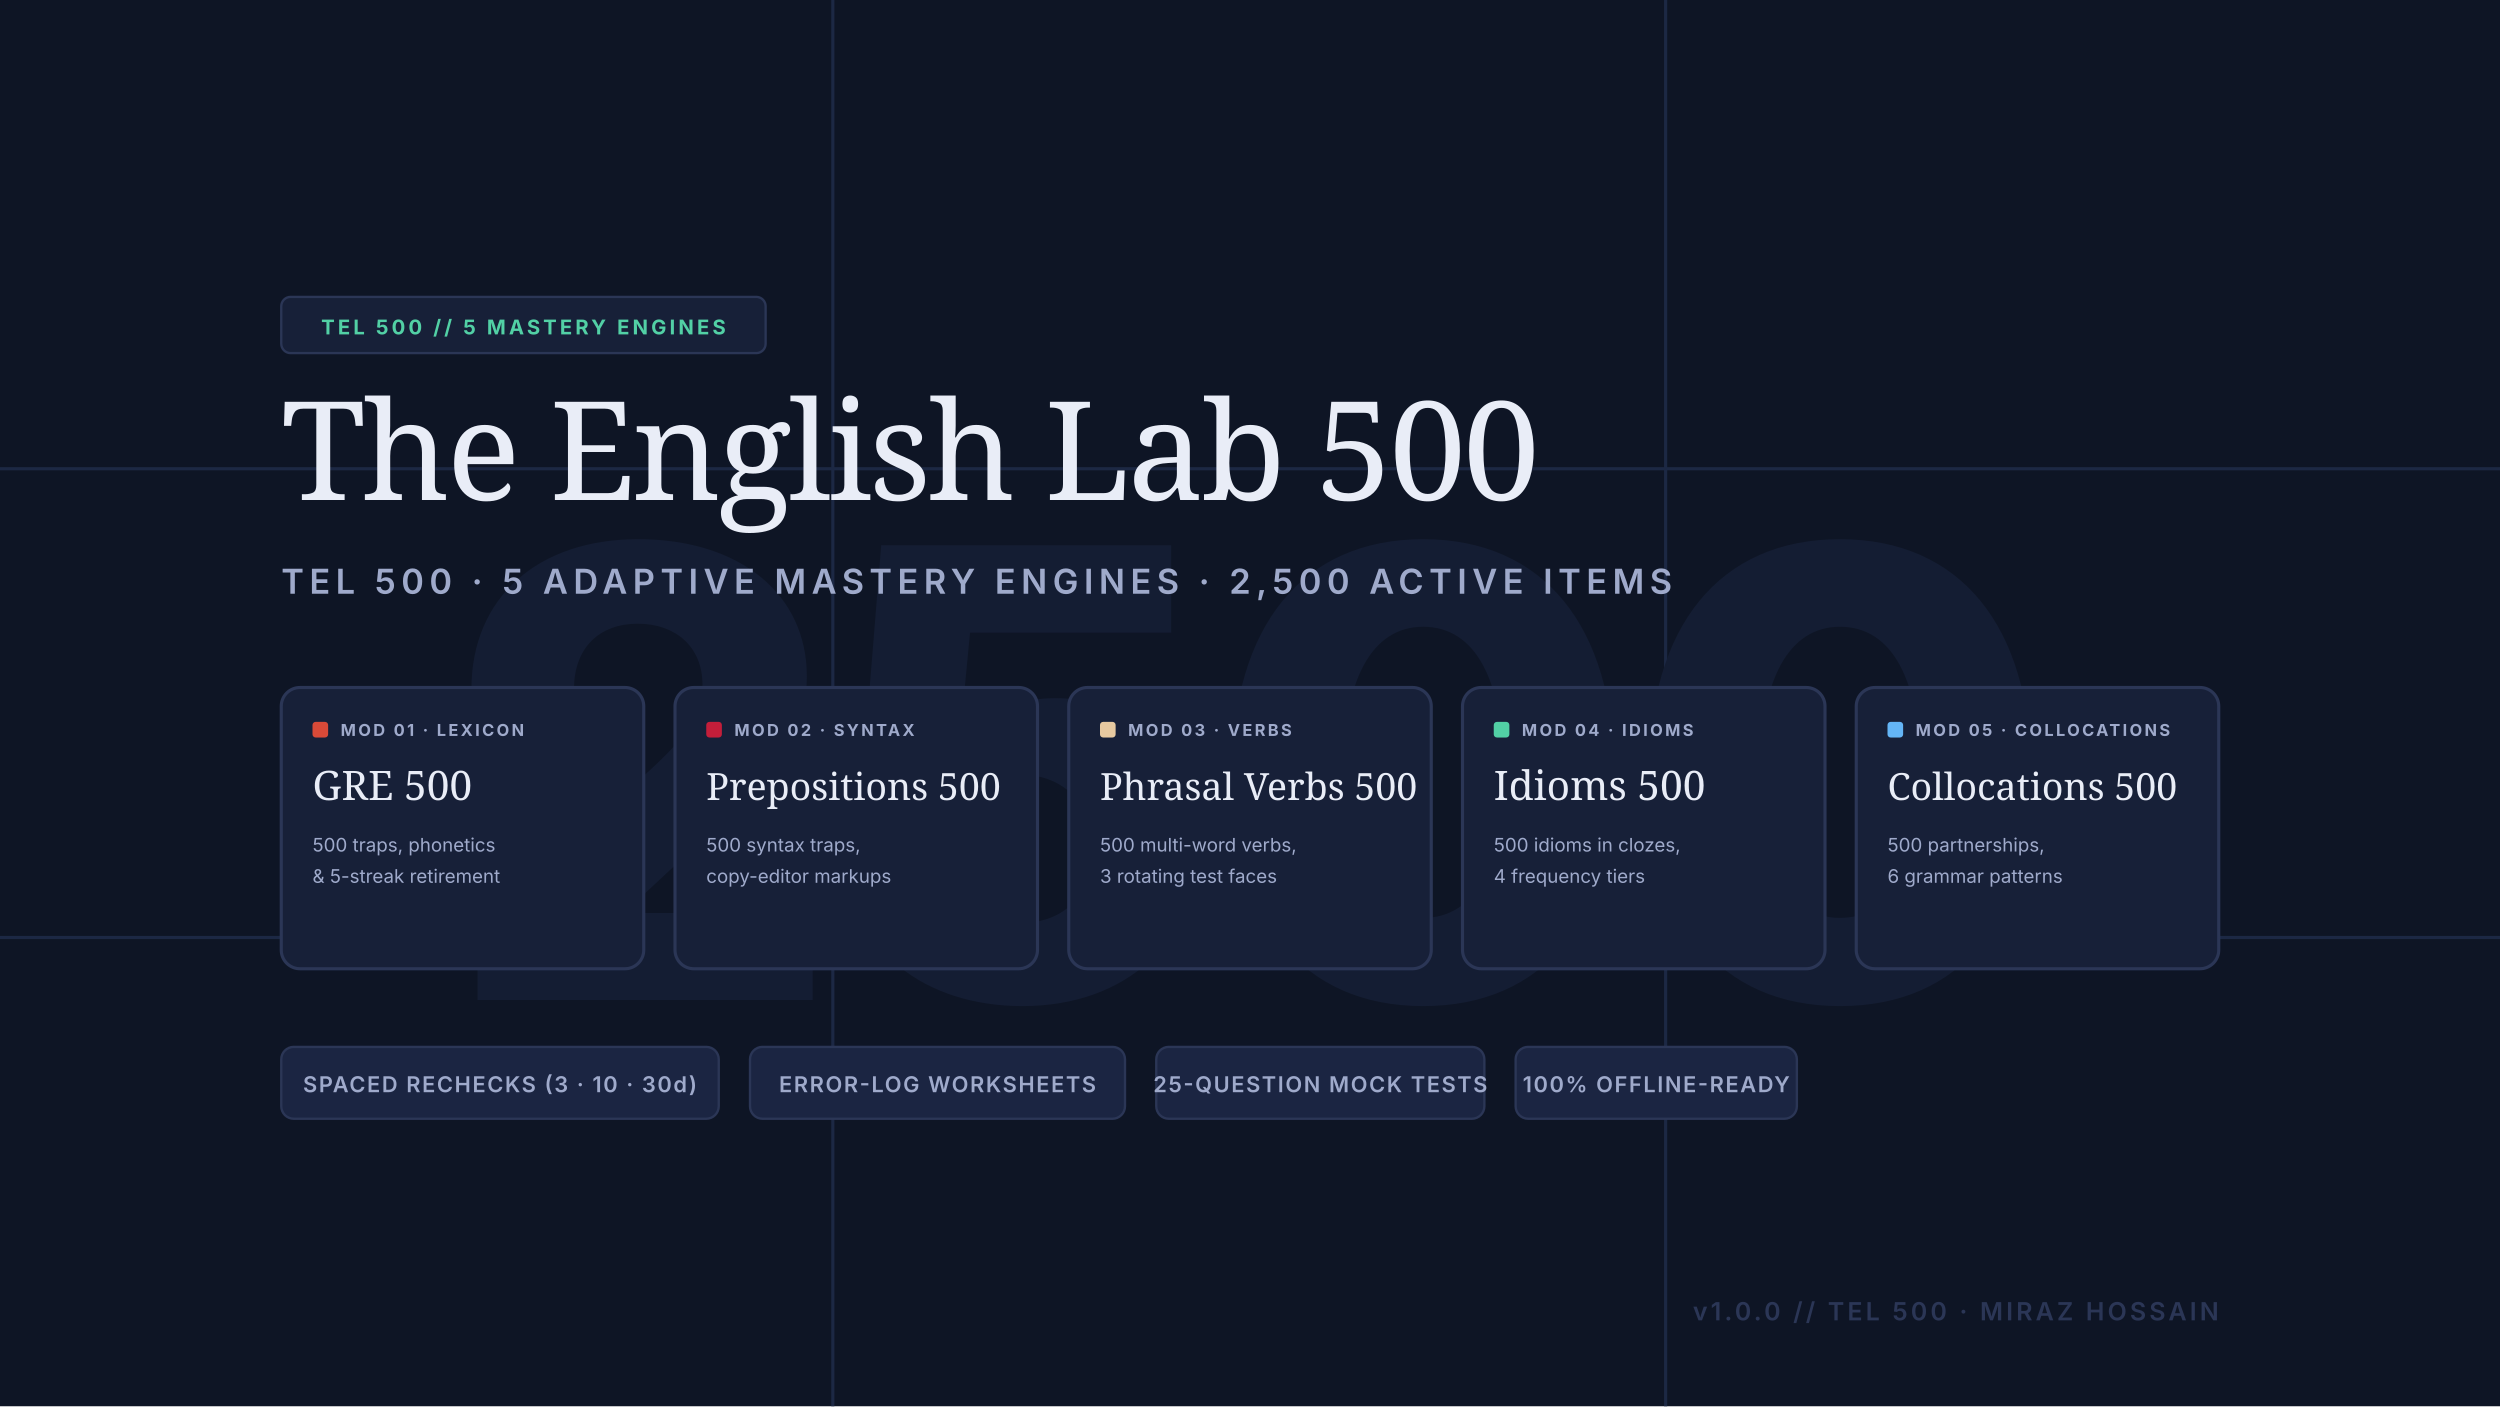
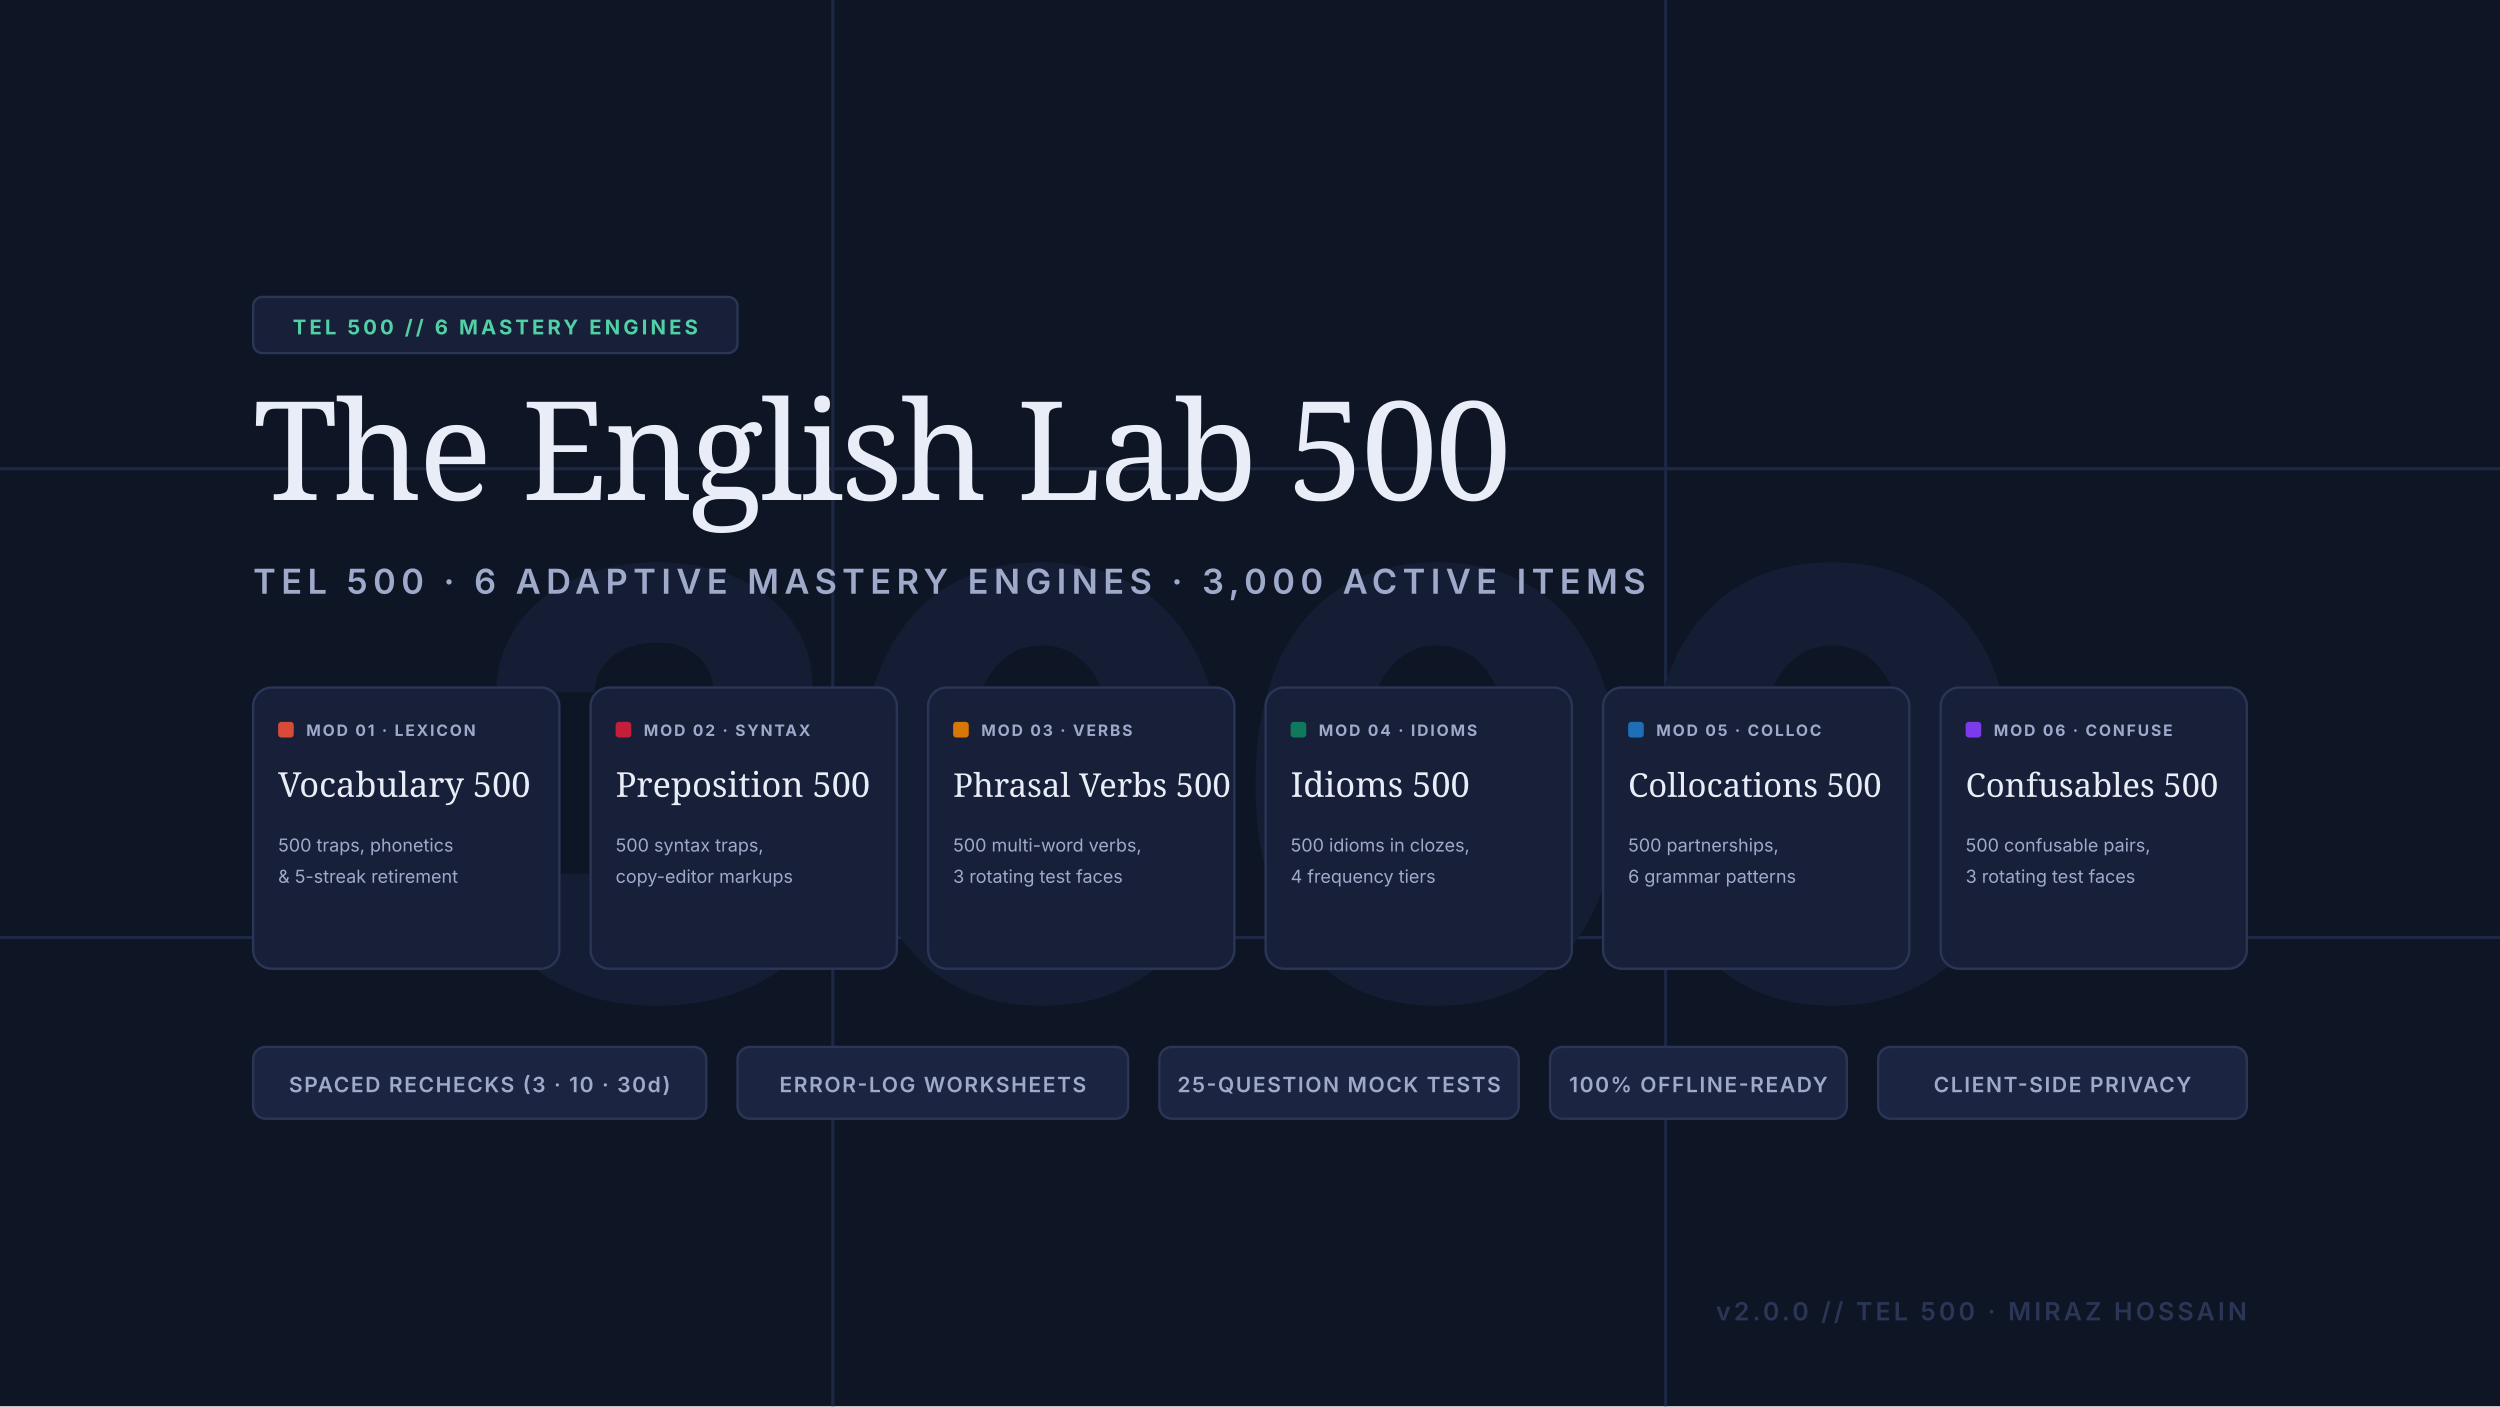
<svg xmlns="http://www.w3.org/2000/svg" width="1600" height="900" viewBox="0 0 1600 900" fill="none">
  <rect width="1600" height="900" fill="#0E1525" />
  <line x1="0" y1="300" x2="1600" y2="300" stroke="#1C2844" stroke-width="2" />
  <line x1="0" y1="600" x2="1600" y2="600" stroke="#1C2844" stroke-width="2" />
  <line x1="533" y1="0" x2="533" y2="900" stroke="#1C2844" stroke-width="2" />
  <line x1="1066" y1="0" x2="1066" y2="900" stroke="#1C2844" stroke-width="2" />
-   <text x="800" y="640" fill="#141D33" font-family="'Hanken Grotesk', -apple-system, sans-serif" font-size="400" font-weight="800" text-anchor="middle" letter-spacing="-10">2500</text>
-   <rect x="180" y="190" width="310" height="36" rx="6" fill="#172038" stroke="#2B3656" stroke-width="1.5" />
-   <text x="335" y="214" fill="#52D0A5" font-family="'Hanken Grotesk', -apple-system, sans-serif" font-size="13" font-weight="700" letter-spacing="2" text-anchor="middle">TEL 500 // 5 MASTERY ENGINES</text>
-   <text x="180" y="320" fill="#E9EDF7" font-family="'Newsreader', Georgia, serif" font-size="88" font-weight="400" letter-spacing="-2">The English Lab 500</text>
-   <text x="180" y="380" fill="#9FAACB" font-family="'Hanken Grotesk', -apple-system, sans-serif" font-size="22" font-weight="600" letter-spacing="3.5">TEL 500 · 5 ADAPTIVE MASTERY ENGINES · 2,500 ACTIVE ITEMS</text>
-   <g transform="translate(180, 440)">
-     <rect x="0" y="0" width="232" height="180" rx="12" fill="#172038" stroke="#2B3656" stroke-width="2" />
-     <rect x="20" y="22" width="10" height="10" rx="2" fill="#d94a38" />
-     <text x="38" y="31" fill="#9FAACB" font-family="'Hanken Grotesk', -apple-system, sans-serif" font-size="10.5" font-weight="700" letter-spacing="1.5">MOD 01 · LEXICON</text>
-     <text x="20" y="72" fill="#E9EDF7" font-family="'Newsreader', Georgia, serif" font-size="26" font-weight="500">GRE 500</text>
-     <text x="20" y="105" fill="#9FAACB" font-family="'Hanken Grotesk', -apple-system, sans-serif" font-size="12">500 traps, phonetics</text>
-     <text x="20" y="125" fill="#9FAACB" font-family="'Hanken Grotesk', -apple-system, sans-serif" font-size="12">&amp; 5-streak retirement</text>
-     <rect x="252" y="0" width="232" height="180" rx="12" fill="#172038" stroke="#2B3656" stroke-width="2" />
-     <rect x="272" y="22" width="10" height="10" rx="2" fill="#C41E3A" />
-     <text x="290" y="31" fill="#9FAACB" font-family="'Hanken Grotesk', -apple-system, sans-serif" font-size="10.5" font-weight="700" letter-spacing="1.5">MOD 02 · SYNTAX</text>
-     <text x="272" y="72" fill="#E9EDF7" font-family="'Newsreader', Georgia, serif" font-size="24" font-weight="500">Prepositions 500</text>
-     <text x="272" y="105" fill="#9FAACB" font-family="'Hanken Grotesk', -apple-system, sans-serif" font-size="12">500 syntax traps,</text>
-     <text x="272" y="125" fill="#9FAACB" font-family="'Hanken Grotesk', -apple-system, sans-serif" font-size="12">copy-editor markups</text>
-     <rect x="504" y="0" width="232" height="180" rx="12" fill="#172038" stroke="#2B3656" stroke-width="2" />
-     <rect x="524" y="22" width="10" height="10" rx="2" fill="#E7C9A0" />
-     <text x="542" y="31" fill="#9FAACB" font-family="'Hanken Grotesk', -apple-system, sans-serif" font-size="10.5" font-weight="700" letter-spacing="1.5">MOD 03 · VERBS</text>
-     <text x="524" y="72" fill="#E9EDF7" font-family="'Newsreader', Georgia, serif" font-size="24" font-weight="500">Phrasal Verbs 500</text>
-     <text x="524" y="105" fill="#9FAACB" font-family="'Hanken Grotesk', -apple-system, sans-serif" font-size="12">500 multi-word verbs,</text>
-     <text x="524" y="125" fill="#9FAACB" font-family="'Hanken Grotesk', -apple-system, sans-serif" font-size="12">3 rotating test faces</text>
-     <rect x="756" y="0" width="232" height="180" rx="12" fill="#172038" stroke="#2B3656" stroke-width="2" />
-     <rect x="776" y="22" width="10" height="10" rx="2" fill="#52D0A5" />
-     <text x="794" y="31" fill="#9FAACB" font-family="'Hanken Grotesk', -apple-system, sans-serif" font-size="10.5" font-weight="700" letter-spacing="1.5">MOD 04 · IDIOMS</text>
-     <text x="776" y="72" fill="#E9EDF7" font-family="'Newsreader', Georgia, serif" font-size="26" font-weight="500">Idioms 500</text>
-     <text x="776" y="105" fill="#9FAACB" font-family="'Hanken Grotesk', -apple-system, sans-serif" font-size="12">500 idioms in clozes,</text>
-     <text x="776" y="125" fill="#9FAACB" font-family="'Hanken Grotesk', -apple-system, sans-serif" font-size="12">4 frequency tiers</text>
-     <rect x="1008" y="0" width="232" height="180" rx="12" fill="#172038" stroke="#2B3656" stroke-width="2" />
-     <rect x="1028" y="22" width="10" height="10" rx="2" fill="#64B5F6" />
-     <text x="1046" y="31" fill="#9FAACB" font-family="'Hanken Grotesk', -apple-system, sans-serif" font-size="10.5" font-weight="700" letter-spacing="1.5">MOD 05 · COLLOCATIONS</text>
-     <text x="1028" y="72" fill="#E9EDF7" font-family="'Newsreader', Georgia, serif" font-size="24" font-weight="500">Collocations 500</text>
-     <text x="1028" y="105" fill="#9FAACB" font-family="'Hanken Grotesk', -apple-system, sans-serif" font-size="12">500 partnerships,</text>
-     <text x="1028" y="125" fill="#9FAACB" font-family="'Hanken Grotesk', -apple-system, sans-serif" font-size="12">6 grammar patterns</text>
+   <text x="800" y="640" fill="#141D33" font-family="'Hanken Grotesk', -apple-system, sans-serif" font-size="380" font-weight="800" text-anchor="middle" letter-spacing="-10">3000</text>
+   <rect x="162" y="190" width="310" height="36" rx="6" fill="#172038" stroke="#2B3656" stroke-width="1.5" />
+   <text x="317" y="214" fill="#52D0A5" font-family="'Hanken Grotesk', -apple-system, sans-serif" font-size="13" font-weight="700" letter-spacing="2" text-anchor="middle">TEL 500 // 6 MASTERY ENGINES</text>
+   <text x="162" y="320" fill="#E9EDF7" font-family="'Newsreader', Georgia, serif" font-size="88" font-weight="400" letter-spacing="-2">The English Lab 500</text>
+   <text x="162" y="380" fill="#9FAACB" font-family="'Hanken Grotesk', -apple-system, sans-serif" font-size="22" font-weight="600" letter-spacing="3.5">TEL 500 · 6 ADAPTIVE MASTERY ENGINES · 3,000 ACTIVE ITEMS</text>
+   <g transform="translate(162, 440)">
+     <rect x="0" y="0" width="196" height="180" rx="12" fill="#172038" stroke="#2B3656" stroke-width="1.5" />
+     <rect x="16" y="22" width="10" height="10" rx="2" fill="#d94a38" />
+     <text x="34" y="31" fill="#9FAACB" font-family="'Hanken Grotesk', -apple-system, sans-serif" font-size="10" font-weight="700" letter-spacing="1.2">MOD 01 · LEXICON</text>
+     <text x="16" y="70" fill="#E9EDF7" font-family="'Newsreader', Georgia, serif" font-size="22" font-weight="500">Vocabulary 500</text>
+     <text x="16" y="105" fill="#9FAACB" font-family="'Hanken Grotesk', -apple-system, sans-serif" font-size="11.5">500 traps, phonetics</text>
+     <text x="16" y="125" fill="#9FAACB" font-family="'Hanken Grotesk', -apple-system, sans-serif" font-size="11.5">&amp; 5-streak retirement</text>
+     <rect x="216" y="0" width="196" height="180" rx="12" fill="#172038" stroke="#2B3656" stroke-width="1.5" />
+     <rect x="232" y="22" width="10" height="10" rx="2" fill="#C41E3A" />
+     <text x="250" y="31" fill="#9FAACB" font-family="'Hanken Grotesk', -apple-system, sans-serif" font-size="10" font-weight="700" letter-spacing="1.2">MOD 02 · SYNTAX</text>
+     <text x="232" y="70" fill="#E9EDF7" font-family="'Newsreader', Georgia, serif" font-size="22" font-weight="500">Preposition 500</text>
+     <text x="232" y="105" fill="#9FAACB" font-family="'Hanken Grotesk', -apple-system, sans-serif" font-size="11.5">500 syntax traps,</text>
+     <text x="232" y="125" fill="#9FAACB" font-family="'Hanken Grotesk', -apple-system, sans-serif" font-size="11.5">copy-editor markups</text>
+     <rect x="432" y="0" width="196" height="180" rx="12" fill="#172038" stroke="#2B3656" stroke-width="1.5" />
+     <rect x="448" y="22" width="10" height="10" rx="2" fill="#D97706" />
+     <text x="466" y="31" fill="#9FAACB" font-family="'Hanken Grotesk', -apple-system, sans-serif" font-size="10" font-weight="700" letter-spacing="1.2">MOD 03 · VERBS</text>
+     <text x="448" y="70" fill="#E9EDF7" font-family="'Newsreader', Georgia, serif" font-size="21" font-weight="500">Phrasal Verbs 500</text>
+     <text x="448" y="105" fill="#9FAACB" font-family="'Hanken Grotesk', -apple-system, sans-serif" font-size="11.5">500 multi-word verbs,</text>
+     <text x="448" y="125" fill="#9FAACB" font-family="'Hanken Grotesk', -apple-system, sans-serif" font-size="11.5">3 rotating test faces</text>
+     <rect x="648" y="0" width="196" height="180" rx="12" fill="#172038" stroke="#2B3656" stroke-width="1.5" />
+     <rect x="664" y="22" width="10" height="10" rx="2" fill="#0F7A5B" />
+     <text x="682" y="31" fill="#9FAACB" font-family="'Hanken Grotesk', -apple-system, sans-serif" font-size="10" font-weight="700" letter-spacing="1.2">MOD 04 · IDIOMS</text>
+     <text x="664" y="70" fill="#E9EDF7" font-family="'Newsreader', Georgia, serif" font-size="22" font-weight="500">Idioms 500</text>
+     <text x="664" y="105" fill="#9FAACB" font-family="'Hanken Grotesk', -apple-system, sans-serif" font-size="11.5">500 idioms in clozes,</text>
+     <text x="664" y="125" fill="#9FAACB" font-family="'Hanken Grotesk', -apple-system, sans-serif" font-size="11.5">4 frequency tiers</text>
+     <rect x="864" y="0" width="196" height="180" rx="12" fill="#172038" stroke="#2B3656" stroke-width="1.5" />
+     <rect x="880" y="22" width="10" height="10" rx="2" fill="#1D70B8" />
+     <text x="898" y="31" fill="#9FAACB" font-family="'Hanken Grotesk', -apple-system, sans-serif" font-size="10" font-weight="700" letter-spacing="1.2">MOD 05 · COLLOC</text>
+     <text x="880" y="70" fill="#E9EDF7" font-family="'Newsreader', Georgia, serif" font-size="21" font-weight="500">Collocations 500</text>
+     <text x="880" y="105" fill="#9FAACB" font-family="'Hanken Grotesk', -apple-system, sans-serif" font-size="11.5">500 partnerships,</text>
+     <text x="880" y="125" fill="#9FAACB" font-family="'Hanken Grotesk', -apple-system, sans-serif" font-size="11.5">6 grammar patterns</text>
+     <rect x="1080" y="0" width="196" height="180" rx="12" fill="#172038" stroke="#2B3656" stroke-width="1.5" />
+     <rect x="1096" y="22" width="10" height="10" rx="2" fill="#7C3AED" />
+     <text x="1114" y="31" fill="#9FAACB" font-family="'Hanken Grotesk', -apple-system, sans-serif" font-size="10" font-weight="700" letter-spacing="1.2">MOD 06 · CONFUSE</text>
+     <text x="1096" y="70" fill="#E9EDF7" font-family="'Newsreader', Georgia, serif" font-size="21" font-weight="500">Confusables 500</text>
+     <text x="1096" y="105" fill="#9FAACB" font-family="'Hanken Grotesk', -apple-system, sans-serif" font-size="11.5">500 confusable pairs,</text>
+     <text x="1096" y="125" fill="#9FAACB" font-family="'Hanken Grotesk', -apple-system, sans-serif" font-size="11.5">3 rotating test faces</text>
  </g>
-   <g transform="translate(180, 670)">
-     <rect x="0" y="0" width="280" height="46" rx="8" fill="#1B2542" stroke="#2B3656" stroke-width="1.5" />
-     <text x="140" y="29" fill="#9FAACB" font-family="'Hanken Grotesk', -apple-system, sans-serif" font-size="14" font-weight="600" letter-spacing="1" text-anchor="middle">SPACED RECHECKS (3 · 10 · 30d)</text>
-     <rect x="300" y="0" width="240" height="46" rx="8" fill="#1B2542" stroke="#2B3656" stroke-width="1.5" />
-     <text x="420" y="29" fill="#9FAACB" font-family="'Hanken Grotesk', -apple-system, sans-serif" font-size="14" font-weight="600" letter-spacing="1" text-anchor="middle">ERROR-LOG WORKSHEETS</text>
-     <rect x="560" y="0" width="210" height="46" rx="8" fill="#1B2542" stroke="#2B3656" stroke-width="1.5" />
-     <text x="665" y="29" fill="#9FAACB" font-family="'Hanken Grotesk', -apple-system, sans-serif" font-size="14" font-weight="600" letter-spacing="1" text-anchor="middle">25-QUESTION MOCK TESTS</text>
-     <rect x="790" y="0" width="180" height="46" rx="8" fill="#1B2542" stroke="#2B3656" stroke-width="1.5" />
-     <text x="880" y="29" fill="#9FAACB" font-family="'Hanken Grotesk', -apple-system, sans-serif" font-size="14" font-weight="600" letter-spacing="1" text-anchor="middle">100% OFFLINE-READY</text>
+   <g transform="translate(162, 670)">
+     <rect x="0" y="0" width="290" height="46" rx="8" fill="#1B2542" stroke="#2B3656" stroke-width="1.5" />
+     <text x="145" y="29" fill="#9FAACB" font-family="'Hanken Grotesk', -apple-system, sans-serif" font-size="13.5" font-weight="600" letter-spacing="1" text-anchor="middle">SPACED RECHECKS (3 · 10 · 30d)</text>
+     <rect x="310" y="0" width="250" height="46" rx="8" fill="#1B2542" stroke="#2B3656" stroke-width="1.5" />
+     <text x="435" y="29" fill="#9FAACB" font-family="'Hanken Grotesk', -apple-system, sans-serif" font-size="13.5" font-weight="600" letter-spacing="1" text-anchor="middle">ERROR-LOG WORKSHEETS</text>
+     <rect x="580" y="0" width="230" height="46" rx="8" fill="#1B2542" stroke="#2B3656" stroke-width="1.5" />
+     <text x="695" y="29" fill="#9FAACB" font-family="'Hanken Grotesk', -apple-system, sans-serif" font-size="13.5" font-weight="600" letter-spacing="1" text-anchor="middle">25-QUESTION MOCK TESTS</text>
+     <rect x="830" y="0" width="190" height="46" rx="8" fill="#1B2542" stroke="#2B3656" stroke-width="1.5" />
+     <text x="925" y="29" fill="#9FAACB" font-family="'Hanken Grotesk', -apple-system, sans-serif" font-size="13.5" font-weight="600" letter-spacing="1" text-anchor="middle">100% OFFLINE-READY</text>
+     <rect x="1040" y="0" width="236" height="46" rx="8" fill="#1B2542" stroke="#2B3656" stroke-width="1.5" />
+     <text x="1158" y="29" fill="#9FAACB" font-family="'Hanken Grotesk', -apple-system, sans-serif" font-size="13.5" font-weight="600" letter-spacing="1" text-anchor="middle">CLIENT-SIDE PRIVACY</text>
  </g>
-   <text x="1420" y="845" fill="#2B3656" font-family="'Hanken Grotesk', -apple-system, sans-serif" font-size="16" font-weight="600" letter-spacing="2" text-anchor="end">v1.0.0 // TEL 500 · MIRAZ HOSSAIN</text>
+   <text x="1438" y="845" fill="#2B3656" font-family="'Hanken Grotesk', -apple-system, sans-serif" font-size="16" font-weight="600" letter-spacing="2" text-anchor="end">v2.0.0 // TEL 500 · MIRAZ HOSSAIN</text>
</svg>
